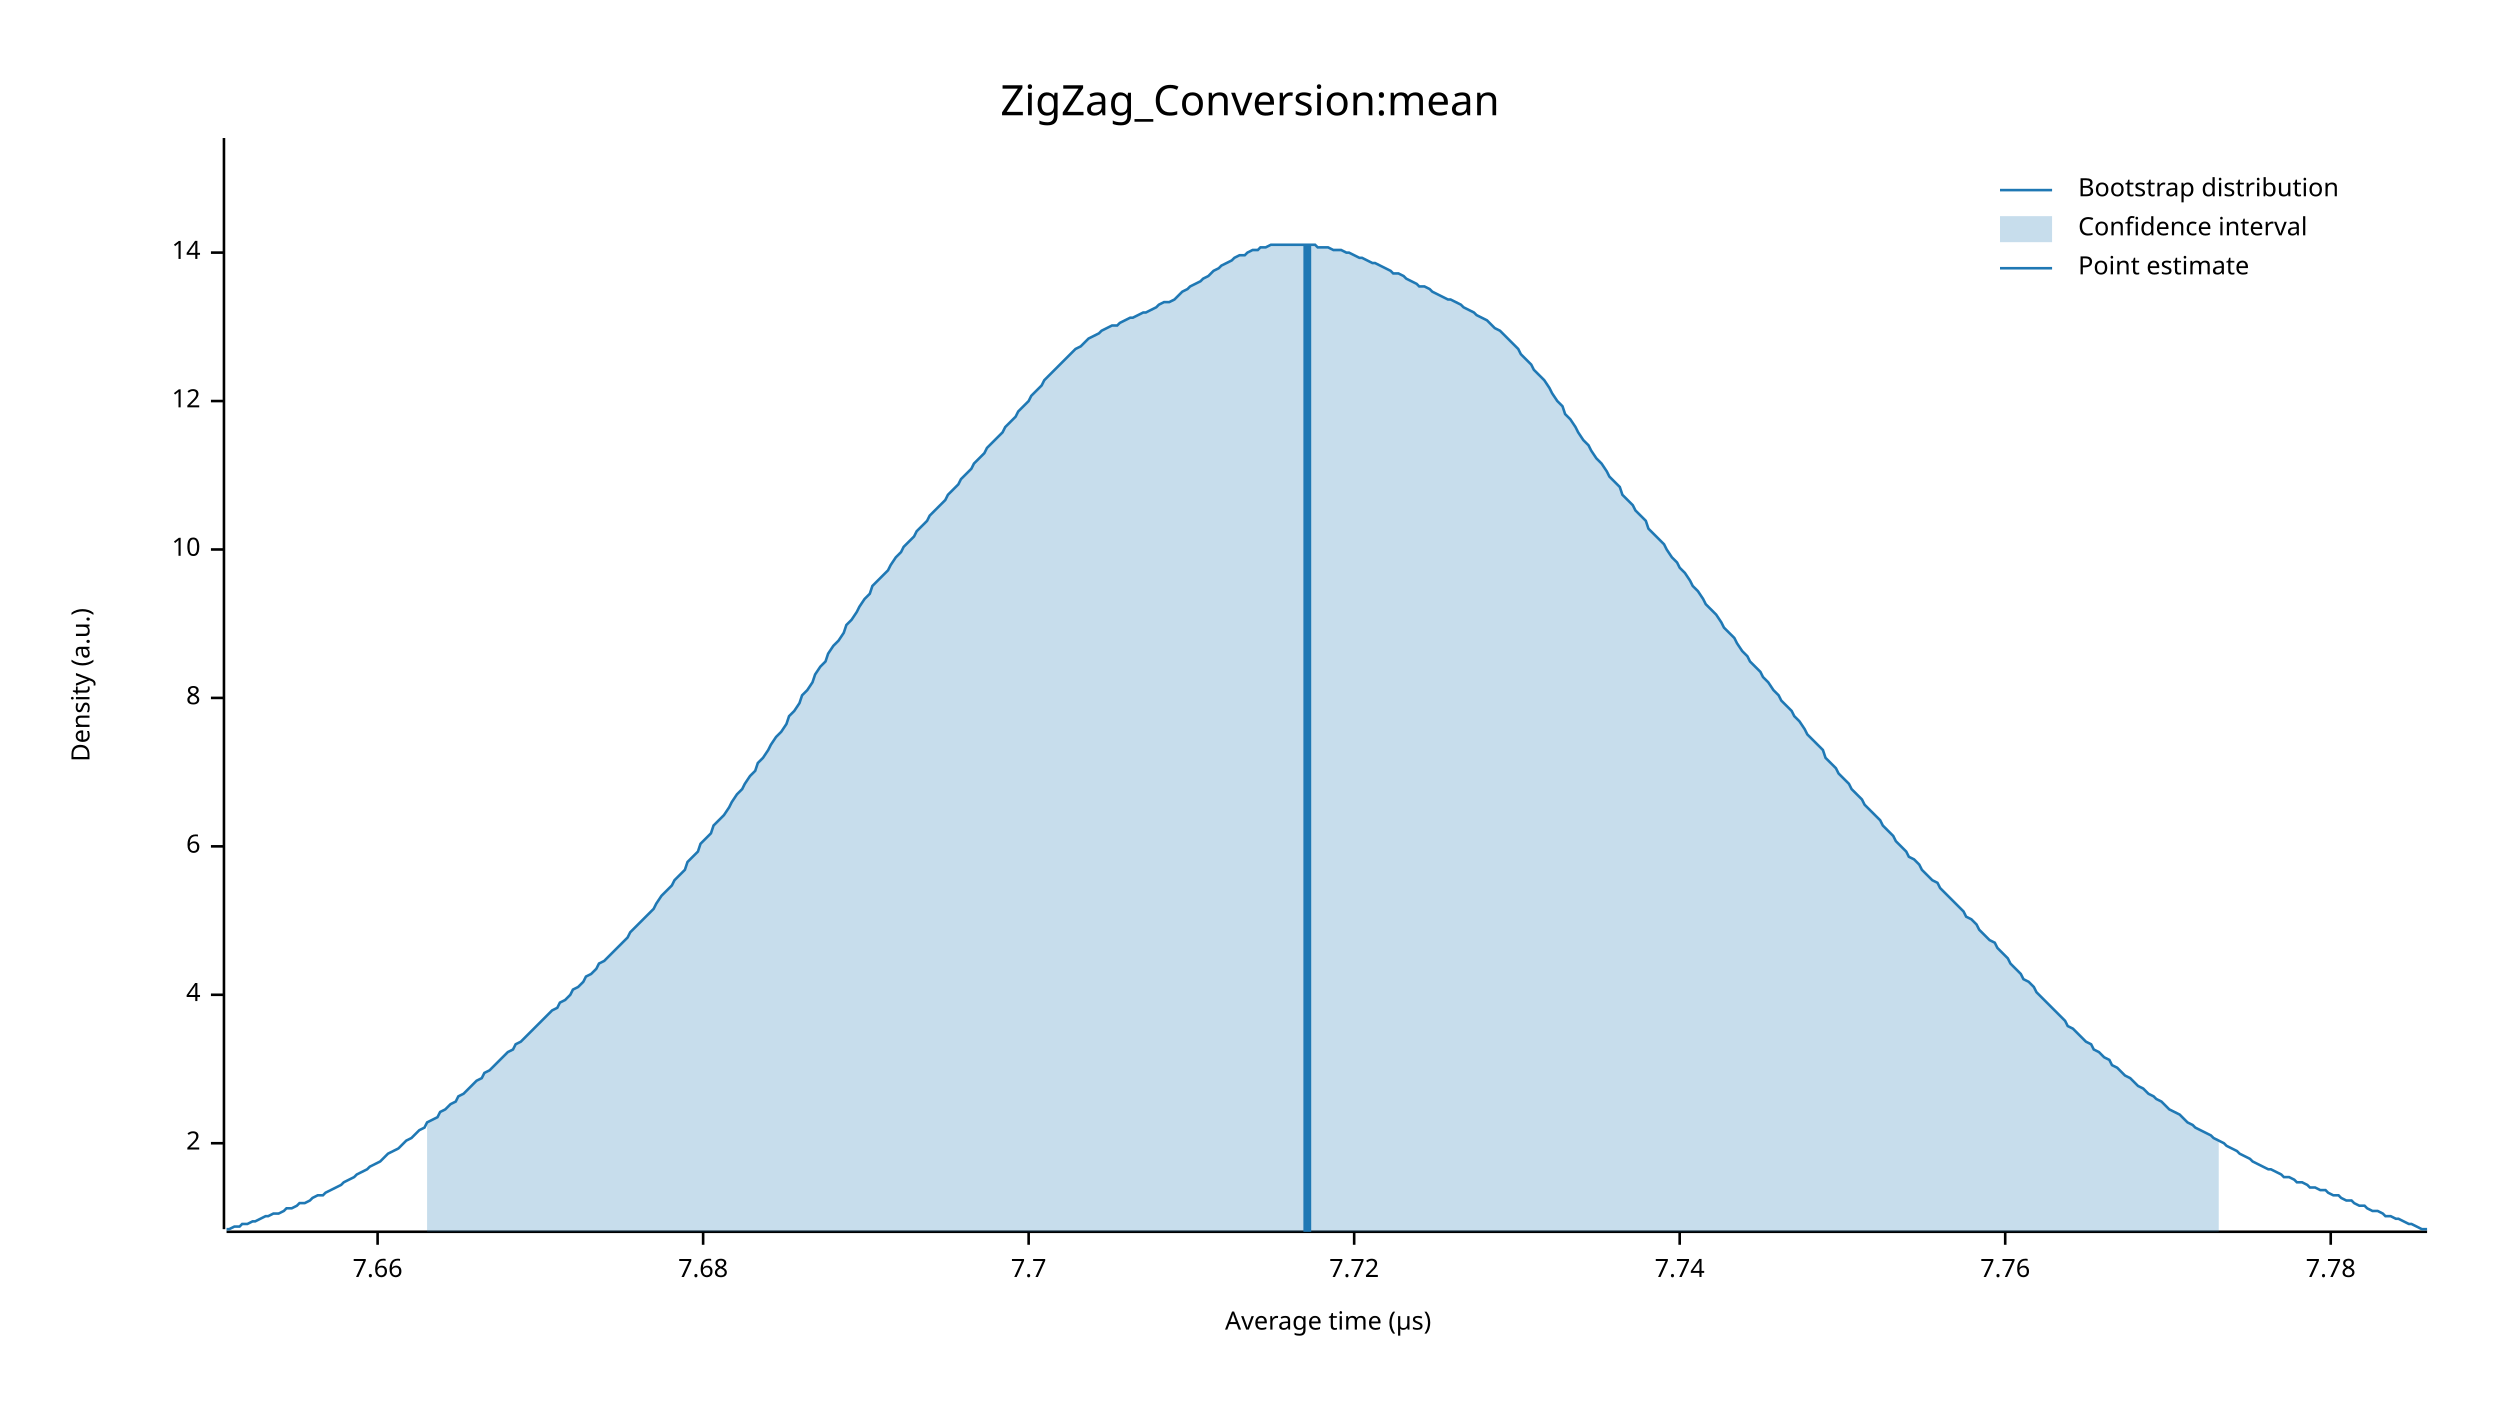
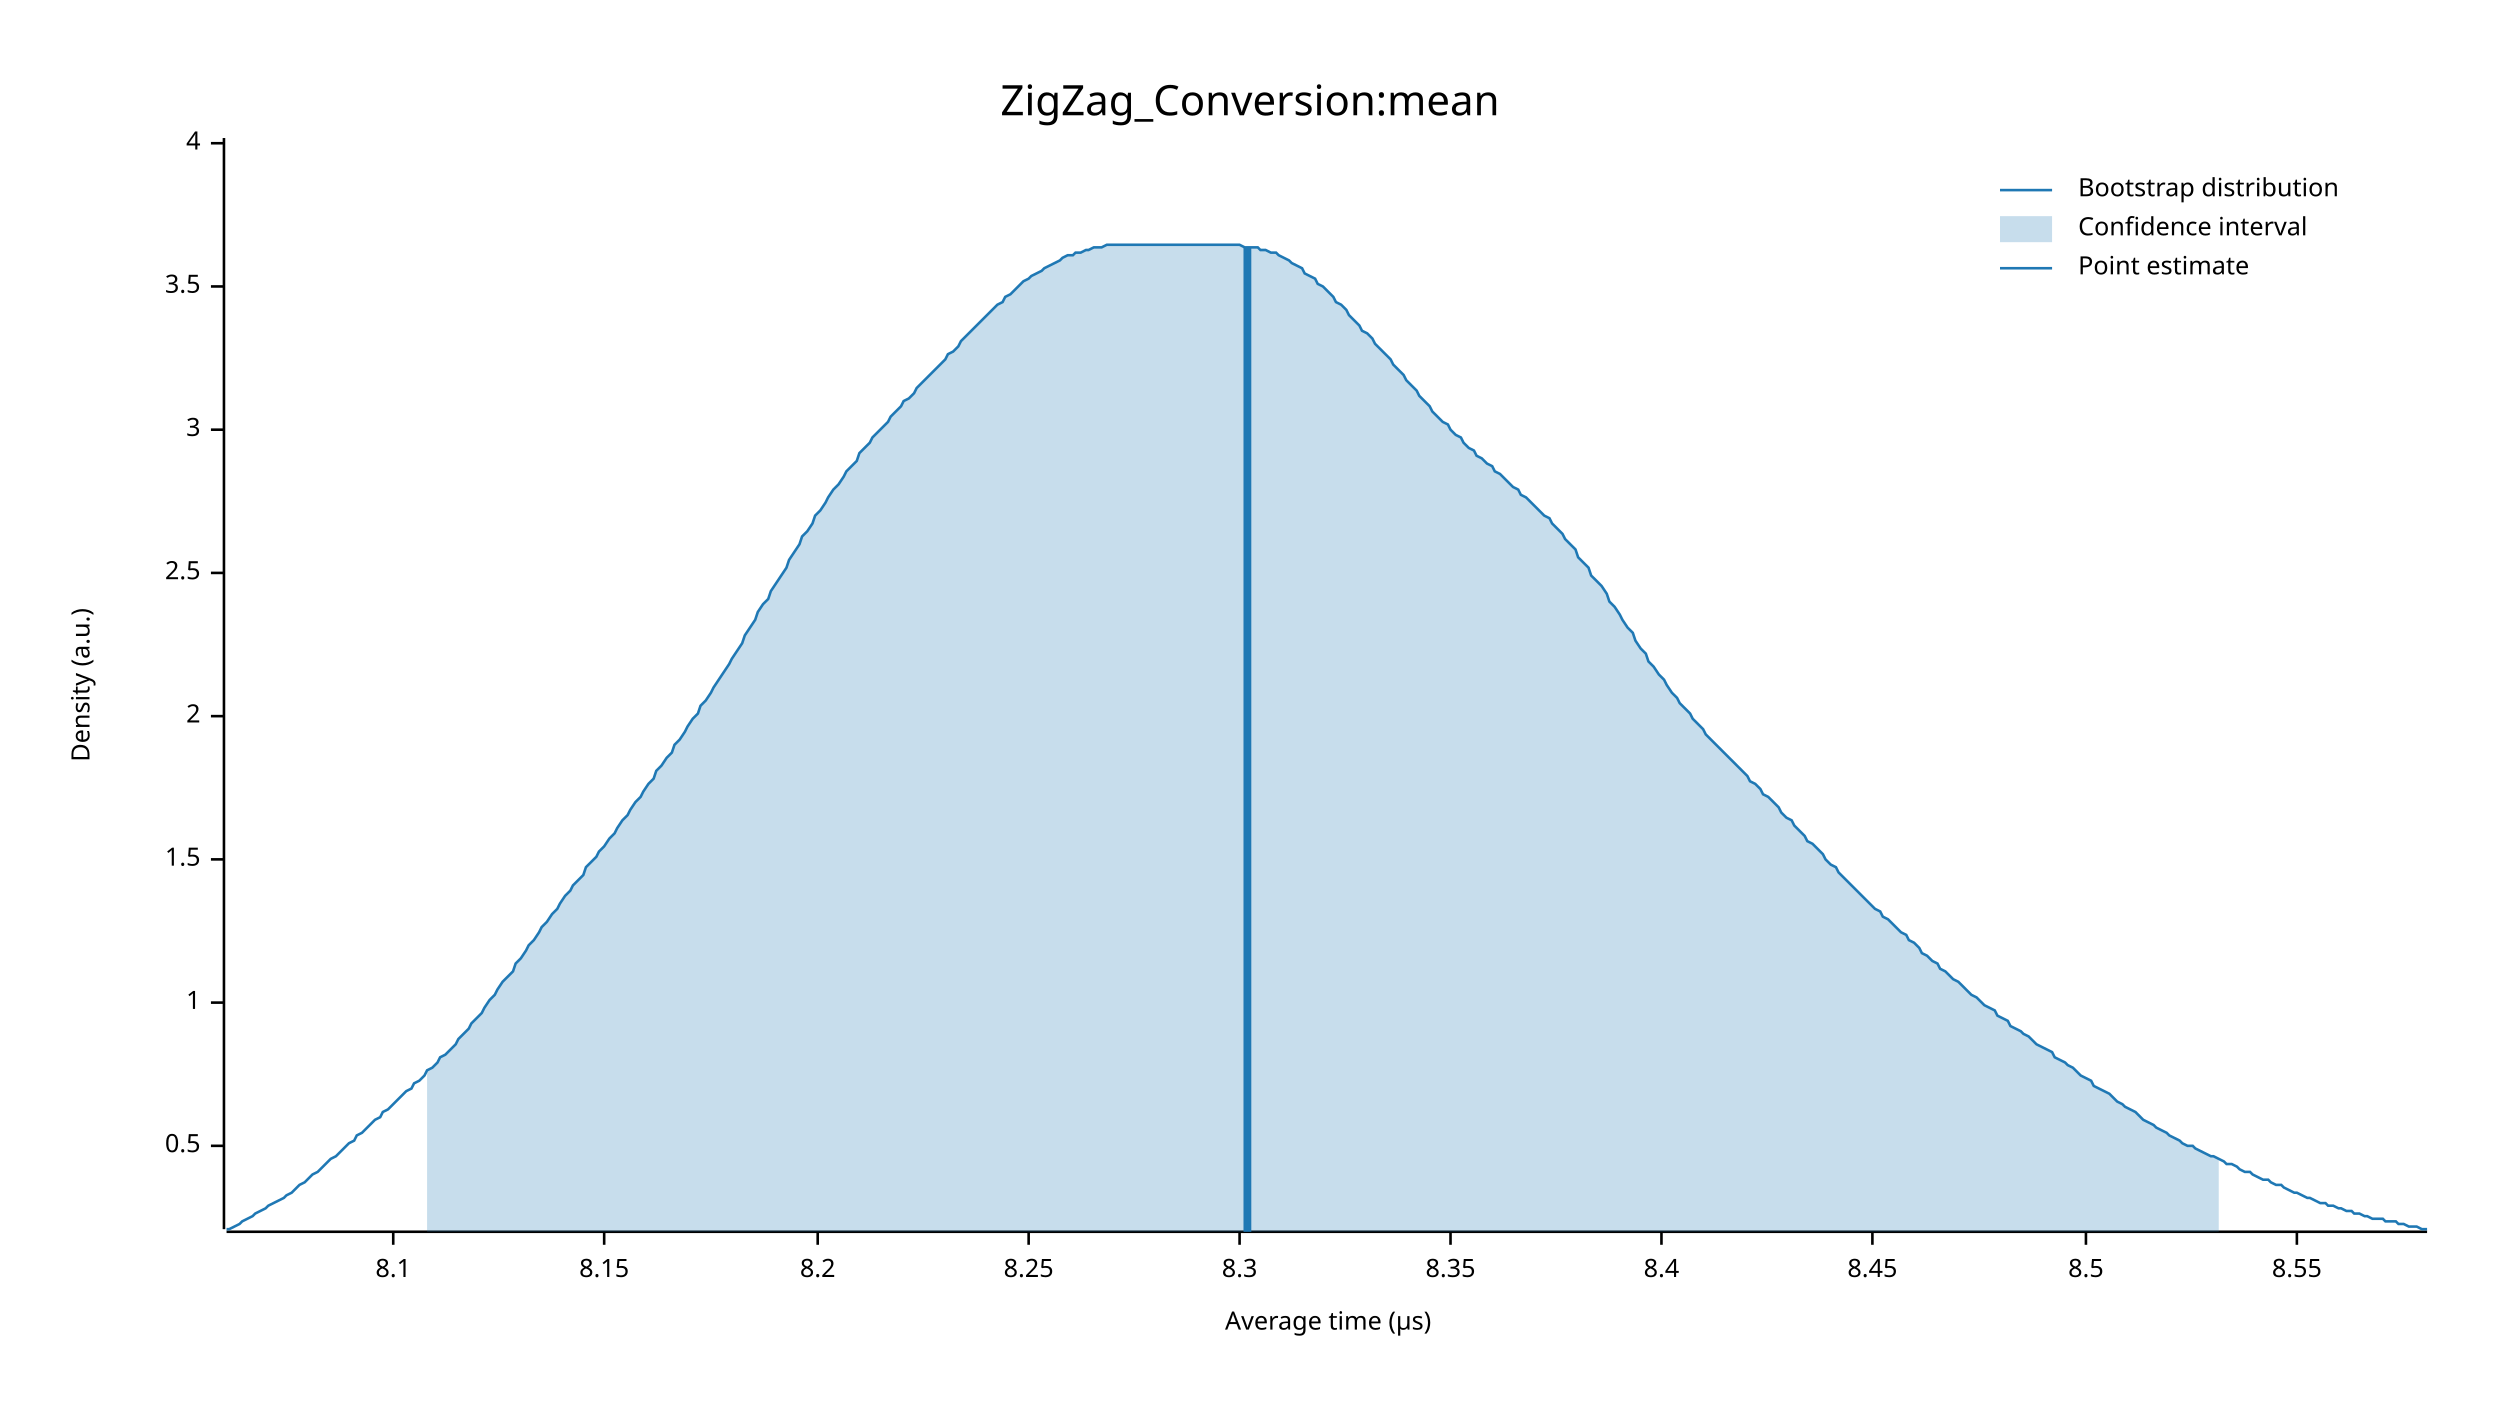
<svg xmlns="http://www.w3.org/2000/svg" width="960" height="540" viewBox="0 0 960 540">
  <text x="480" y="32" dy="0.76em" text-anchor="middle" font-family="sans-serif" font-size="16.129" opacity="1" fill="#000000">
ZigZag_Conversion:mean
</text>
  <text x="27" y="263" dy="0.76em" text-anchor="middle" font-family="sans-serif" font-size="9.677" opacity="1" fill="#000000" transform="rotate(270, 27, 263)">
Density (a.u.)
</text>
  <text x="510" y="513" dy="-0.5ex" text-anchor="middle" font-family="sans-serif" font-size="9.677" opacity="1" fill="#000000">
Average time (µs)
</text>
  <polyline fill="none" opacity="1" stroke="#000000" stroke-width="1" points="86,53 86,472 " />
-   <text x="77" y="439" dy="0.5ex" text-anchor="end" font-family="sans-serif" font-size="9.677" opacity="1" fill="#000000">
+   <text x="77" y="440" dy="0.5ex" text-anchor="end" font-family="sans-serif" font-size="9.677" opacity="1" fill="#000000">
+ 0.5
+ </text>
+   <polyline fill="none" opacity="1" stroke="#000000" stroke-width="1" points="81,440 86,440 " />
+   <text x="77" y="385" dy="0.5ex" text-anchor="end" font-family="sans-serif" font-size="9.677" opacity="1" fill="#000000">
+ 1
+ </text>
+   <polyline fill="none" opacity="1" stroke="#000000" stroke-width="1" points="81,385 86,385 " />
+   <text x="77" y="330" dy="0.5ex" text-anchor="end" font-family="sans-serif" font-size="9.677" opacity="1" fill="#000000">
+ 1.5
+ </text>
+   <polyline fill="none" opacity="1" stroke="#000000" stroke-width="1" points="81,330 86,330 " />
+   <text x="77" y="275" dy="0.5ex" text-anchor="end" font-family="sans-serif" font-size="9.677" opacity="1" fill="#000000">
2
</text>
-   <polyline fill="none" opacity="1" stroke="#000000" stroke-width="1" points="81,439 86,439 " />
-   <text x="77" y="382" dy="0.5ex" text-anchor="end" font-family="sans-serif" font-size="9.677" opacity="1" fill="#000000">
+   <polyline fill="none" opacity="1" stroke="#000000" stroke-width="1" points="81,275 86,275 " />
+   <text x="77" y="220" dy="0.5ex" text-anchor="end" font-family="sans-serif" font-size="9.677" opacity="1" fill="#000000">
+ 2.5
+ </text>
+   <polyline fill="none" opacity="1" stroke="#000000" stroke-width="1" points="81,220 86,220 " />
+   <text x="77" y="165" dy="0.5ex" text-anchor="end" font-family="sans-serif" font-size="9.677" opacity="1" fill="#000000">
+ 3
+ </text>
+   <polyline fill="none" opacity="1" stroke="#000000" stroke-width="1" points="81,165 86,165 " />
+   <text x="77" y="110" dy="0.5ex" text-anchor="end" font-family="sans-serif" font-size="9.677" opacity="1" fill="#000000">
+ 3.5
+ </text>
+   <polyline fill="none" opacity="1" stroke="#000000" stroke-width="1" points="81,110 86,110 " />
+   <text x="77" y="55" dy="0.5ex" text-anchor="end" font-family="sans-serif" font-size="9.677" opacity="1" fill="#000000">
4
</text>
-   <polyline fill="none" opacity="1" stroke="#000000" stroke-width="1" points="81,382 86,382 " />
-   <text x="77" y="325" dy="0.5ex" text-anchor="end" font-family="sans-serif" font-size="9.677" opacity="1" fill="#000000">
- 6
+   <polyline fill="none" opacity="1" stroke="#000000" stroke-width="1" points="81,55 86,55 " />
+   <polyline fill="none" opacity="1" stroke="#000000" stroke-width="1" points="87,473 932,473 " />
+   <text x="151" y="483" dy="0.76em" text-anchor="middle" font-family="sans-serif" font-size="9.677" opacity="1" fill="#000000">
+ 8.1
</text>
-   <polyline fill="none" opacity="1" stroke="#000000" stroke-width="1" points="81,325 86,325 " />
-   <text x="77" y="268" dy="0.5ex" text-anchor="end" font-family="sans-serif" font-size="9.677" opacity="1" fill="#000000">
- 8
+   <polyline fill="none" opacity="1" stroke="#000000" stroke-width="1" points="151,473 151,478 " />
+   <text x="232" y="483" dy="0.76em" text-anchor="middle" font-family="sans-serif" font-size="9.677" opacity="1" fill="#000000">
+ 8.15
</text>
-   <polyline fill="none" opacity="1" stroke="#000000" stroke-width="1" points="81,268 86,268 " />
-   <text x="77" y="211" dy="0.5ex" text-anchor="end" font-family="sans-serif" font-size="9.677" opacity="1" fill="#000000">
- 10
+   <polyline fill="none" opacity="1" stroke="#000000" stroke-width="1" points="232,473 232,478 " />
+   <text x="314" y="483" dy="0.76em" text-anchor="middle" font-family="sans-serif" font-size="9.677" opacity="1" fill="#000000">
+ 8.2
</text>
-   <polyline fill="none" opacity="1" stroke="#000000" stroke-width="1" points="81,211 86,211 " />
-   <text x="77" y="154" dy="0.5ex" text-anchor="end" font-family="sans-serif" font-size="9.677" opacity="1" fill="#000000">
- 12
- </text>
-   <polyline fill="none" opacity="1" stroke="#000000" stroke-width="1" points="81,154 86,154 " />
-   <text x="77" y="97" dy="0.5ex" text-anchor="end" font-family="sans-serif" font-size="9.677" opacity="1" fill="#000000">
- 14
- </text>
-   <polyline fill="none" opacity="1" stroke="#000000" stroke-width="1" points="81,97 86,97 " />
-   <polyline fill="none" opacity="1" stroke="#000000" stroke-width="1" points="87,473 932,473 " />
-   <text x="145" y="483" dy="0.76em" text-anchor="middle" font-family="sans-serif" font-size="9.677" opacity="1" fill="#000000">
- 7.66
- </text>
-   <polyline fill="none" opacity="1" stroke="#000000" stroke-width="1" points="145,473 145,478 " />
-   <text x="270" y="483" dy="0.76em" text-anchor="middle" font-family="sans-serif" font-size="9.677" opacity="1" fill="#000000">
- 7.68
- </text>
-   <polyline fill="none" opacity="1" stroke="#000000" stroke-width="1" points="270,473 270,478 " />
+   <polyline fill="none" opacity="1" stroke="#000000" stroke-width="1" points="314,473 314,478 " />
  <text x="395" y="483" dy="0.76em" text-anchor="middle" font-family="sans-serif" font-size="9.677" opacity="1" fill="#000000">
- 7.7
+ 8.25
</text>
  <polyline fill="none" opacity="1" stroke="#000000" stroke-width="1" points="395,473 395,478 " />
-   <text x="520" y="483" dy="0.76em" text-anchor="middle" font-family="sans-serif" font-size="9.677" opacity="1" fill="#000000">
- 7.72
+   <text x="476" y="483" dy="0.76em" text-anchor="middle" font-family="sans-serif" font-size="9.677" opacity="1" fill="#000000">
+ 8.3
</text>
-   <polyline fill="none" opacity="1" stroke="#000000" stroke-width="1" points="520,473 520,478 " />
-   <text x="645" y="483" dy="0.76em" text-anchor="middle" font-family="sans-serif" font-size="9.677" opacity="1" fill="#000000">
- 7.74
+   <polyline fill="none" opacity="1" stroke="#000000" stroke-width="1" points="476,473 476,478 " />
+   <text x="557" y="483" dy="0.76em" text-anchor="middle" font-family="sans-serif" font-size="9.677" opacity="1" fill="#000000">
+ 8.35
</text>
-   <polyline fill="none" opacity="1" stroke="#000000" stroke-width="1" points="645,473 645,478 " />
-   <text x="770" y="483" dy="0.76em" text-anchor="middle" font-family="sans-serif" font-size="9.677" opacity="1" fill="#000000">
- 7.76
+   <polyline fill="none" opacity="1" stroke="#000000" stroke-width="1" points="557,473 557,478 " />
+   <text x="638" y="483" dy="0.76em" text-anchor="middle" font-family="sans-serif" font-size="9.677" opacity="1" fill="#000000">
+ 8.4
</text>
-   <polyline fill="none" opacity="1" stroke="#000000" stroke-width="1" points="770,473 770,478 " />
-   <text x="895" y="483" dy="0.76em" text-anchor="middle" font-family="sans-serif" font-size="9.677" opacity="1" fill="#000000">
- 7.78
+   <polyline fill="none" opacity="1" stroke="#000000" stroke-width="1" points="638,473 638,478 " />
+   <text x="719" y="483" dy="0.76em" text-anchor="middle" font-family="sans-serif" font-size="9.677" opacity="1" fill="#000000">
+ 8.45
</text>
-   <polyline fill="none" opacity="1" stroke="#000000" stroke-width="1" points="895,473 895,478 " />
-   <polyline fill="none" opacity="1" stroke="#1F78B4" stroke-width="1" points="87,472 88,472 90,471 92,471 93,470 95,470 97,469 98,469 100,468 102,467 103,467 105,466 107,466 109,465 110,464 112,464 114,463 115,462 117,462 119,461 120,460 122,459 124,459 125,458 127,457 129,456 131,455 132,454 134,453 136,452 137,451 139,450 141,449 142,448 144,447 146,446 147,445 149,443 151,442 153,441 154,440 156,438 158,437 159,436 161,434 163,433 164,431 166,430 168,429 169,427 171,426 173,424 175,423 176,421 178,420 180,418 181,417 183,415 185,414 186,412 188,411 190,409 191,408 193,406 195,404 197,403 198,401 200,400 202,398 203,397 205,395 207,393 208,392 210,390 212,388 214,387 215,385 217,384 219,382 220,380 222,379 224,377 225,375 227,374 229,372 230,370 232,369 234,367 236,365 237,364 239,362 241,360 242,358 244,356 246,354 247,353 249,351 251,349 252,347 254,344 256,342 258,340 259,338 261,336 263,334 264,331 266,329 268,327 269,324 271,322 273,320 274,317 276,315 278,313 280,310 281,308 283,305 285,303 286,301 288,298 290,296 291,293 293,291 295,288 296,286 298,283 300,281 302,278 303,275 305,273 307,270 308,267 310,265 312,262 313,259 315,256 317,254 318,251 320,248 322,246 324,243 325,240 327,238 329,235 330,233 332,230 334,228 335,225 337,223 339,221 341,219 342,217 344,214 346,212 347,210 349,208 351,206 352,204 354,202 356,200 357,198 359,196 361,194 363,192 364,190 366,188 368,186 369,184 371,182 373,180 374,178 376,176 378,174 379,172 381,170 383,168 385,166 386,164 388,162 390,160 391,158 393,156 395,154 396,152 398,150 400,148 401,146 403,144 405,142 407,140 408,139 410,137 412,135 413,134 415,133 417,131 418,130 420,129 422,128 423,127 425,126 427,125 429,125 430,124 432,123 434,122 435,122 437,121 439,120 440,120 442,119 444,118 445,117 447,116 449,116 451,115 452,114 454,112 456,111 457,110 459,109 461,108 462,107 464,106 466,104 468,103 469,102 471,101 473,100 474,99 476,98 478,98 479,97 481,96 483,96 484,95 486,95 488,94 490,94 491,94 493,94 495,94 496,94 498,94 500,94 501,94 503,94 505,94 506,95 508,95 510,95 512,96 513,96 515,96 517,97 518,97 520,98 522,99 523,99 525,100 527,101 528,101 530,102 532,103 534,104 535,105 537,105 539,106 540,107 542,108 544,109 545,110 547,110 549,111 550,112 552,113 554,114 556,115 557,115 559,116 561,117 562,118 564,119 566,120 567,121 569,122 571,123 573,125 574,126 576,127 578,129 579,130 581,132 583,134 584,136 586,138 588,140 589,142 591,144 593,146 595,149 596,151 598,154 600,156 601,159 603,161 605,164 606,166 608,169 610,171 611,173 613,176 615,178 617,181 618,183 620,185 622,187 623,190 625,192 627,194 628,196 630,198 632,200 633,203 635,205 637,207 639,209 640,211 642,214 644,216 645,218 647,220 649,223 650,225 652,227 654,230 655,232 657,234 659,236 661,239 662,241 664,243 666,245 667,247 669,250 671,252 672,254 674,256 676,258 677,260 679,262 681,265 683,267 684,269 686,271 688,273 689,275 691,277 693,280 694,282 696,284 698,286 700,288 701,291 703,293 705,295 706,297 708,299 710,301 711,303 713,305 715,307 716,309 718,311 720,313 722,315 723,317 725,319 727,321 728,323 730,325 732,327 733,329 735,330 737,332 738,334 740,336 742,338 744,339 745,341 747,343 749,345 750,346 752,348 754,350 755,352 757,353 759,355 760,357 762,359 764,361 766,362 767,364 769,366 771,368 772,370 774,372 776,374 777,376 779,377 781,379 782,381 784,383 786,385 788,387 789,388 791,390 793,392 794,394 796,395 798,397 799,398 801,400 803,401 804,403 806,404 808,406 810,407 811,409 813,410 815,412 816,413 818,414 820,416 821,417 823,418 825,420 827,421 828,422 830,423 832,425 833,426 835,427 837,428 838,429 840,431 842,432 843,433 845,434 847,435 849,436 850,437 852,438 854,439 855,440 857,441 859,442 860,443 862,444 864,445 865,446 867,447 869,448 871,449 872,449 874,450 876,451 877,452 879,452 881,453 882,454 884,454 886,455 887,456 889,456 891,457 893,457 894,458 896,459 898,459 899,460 901,461 903,461 904,462 906,463 908,463 909,464 911,465 913,465 915,466 916,467 918,467 920,468 921,468 923,469 925,470 926,470 928,471 930,472 932,472 " />
-   <polygon opacity="0.25" fill="#1F78B4" points="164,431 166,430 168,429 169,427 171,426 173,424 175,423 176,421 178,420 180,418 181,417 183,415 185,414 186,412 188,411 190,409 191,408 193,406 195,404 197,403 198,401 200,400 202,398 203,397 205,395 207,393 208,392 210,390 212,388 214,387 215,385 217,384 219,382 220,380 222,379 224,377 225,375 227,374 229,372 230,370 232,369 234,367 236,365 237,364 239,362 241,360 242,358 244,356 246,354 247,353 249,351 251,349 252,347 254,344 256,342 258,340 259,338 261,336 263,334 264,331 266,329 268,327 269,324 271,322 273,320 274,317 276,315 278,313 280,310 281,308 283,305 285,303 286,301 288,298 290,296 291,293 293,291 295,288 296,286 298,283 300,281 302,278 303,275 305,273 307,270 308,267 310,265 312,262 313,259 315,256 317,254 318,251 320,248 322,246 324,243 325,240 327,238 329,235 330,233 332,230 334,228 335,225 337,223 339,221 341,219 342,217 344,214 346,212 347,210 349,208 351,206 352,204 354,202 356,200 357,198 359,196 361,194 363,192 364,190 366,188 368,186 369,184 371,182 373,180 374,178 376,176 378,174 379,172 381,170 383,168 385,166 386,164 388,162 390,160 391,158 393,156 395,154 396,152 398,150 400,148 401,146 403,144 405,142 407,140 408,139 410,137 412,135 413,134 415,133 417,131 418,130 420,129 422,128 423,127 425,126 427,125 429,125 430,124 432,123 434,122 435,122 437,121 439,120 440,120 442,119 444,118 445,117 447,116 449,116 451,115 452,114 454,112 456,111 457,110 459,109 461,108 462,107 464,106 466,104 468,103 469,102 471,101 473,100 474,99 476,98 478,98 479,97 481,96 483,96 484,95 486,95 488,94 490,94 491,94 493,94 495,94 496,94 498,94 500,94 501,94 503,94 505,94 506,95 508,95 510,95 512,96 513,96 515,96 517,97 518,97 520,98 522,99 523,99 525,100 527,101 528,101 530,102 532,103 534,104 535,105 537,105 539,106 540,107 542,108 544,109 545,110 547,110 549,111 550,112 552,113 554,114 556,115 557,115 559,116 561,117 562,118 564,119 566,120 567,121 569,122 571,123 573,125 574,126 576,127 578,129 579,130 581,132 583,134 584,136 586,138 588,140 589,142 591,144 593,146 595,149 596,151 598,154 600,156 601,159 603,161 605,164 606,166 608,169 610,171 611,173 613,176 615,178 617,181 618,183 620,185 622,187 623,190 625,192 627,194 628,196 630,198 632,200 633,203 635,205 637,207 639,209 640,211 642,214 644,216 645,218 647,220 649,223 650,225 652,227 654,230 655,232 657,234 659,236 661,239 662,241 664,243 666,245 667,247 669,250 671,252 672,254 674,256 676,258 677,260 679,262 681,265 683,267 684,269 686,271 688,273 689,275 691,277 693,280 694,282 696,284 698,286 700,288 701,291 703,293 705,295 706,297 708,299 710,301 711,303 713,305 715,307 716,309 718,311 720,313 722,315 723,317 725,319 727,321 728,323 730,325 732,327 733,329 735,330 737,332 738,334 740,336 742,338 744,339 745,341 747,343 749,345 750,346 752,348 754,350 755,352 757,353 759,355 760,357 762,359 764,361 766,362 767,364 769,366 771,368 772,370 774,372 776,374 777,376 779,377 781,379 782,381 784,383 786,385 788,387 789,388 791,390 793,392 794,394 796,395 798,397 799,398 801,400 803,401 804,403 806,404 808,406 810,407 811,409 813,410 815,412 816,413 818,414 820,416 821,417 823,418 825,420 827,421 828,422 830,423 832,425 833,426 835,427 837,428 838,429 840,431 842,432 843,433 845,434 847,435 849,436 850,437 852,438 852,473 164,473 " />
-   <polyline fill="none" opacity="1" stroke="#1F78B4" stroke-width="3" points="502,473 502,94 " />
+   <polyline fill="none" opacity="1" stroke="#000000" stroke-width="1" points="719,473 719,478 " />
+   <text x="801" y="483" dy="0.76em" text-anchor="middle" font-family="sans-serif" font-size="9.677" opacity="1" fill="#000000">
+ 8.5
+ </text>
+   <polyline fill="none" opacity="1" stroke="#000000" stroke-width="1" points="801,473 801,478 " />
+   <text x="882" y="483" dy="0.76em" text-anchor="middle" font-family="sans-serif" font-size="9.677" opacity="1" fill="#000000">
+ 8.55
+ </text>
+   <polyline fill="none" opacity="1" stroke="#000000" stroke-width="1" points="882,473 882,478 " />
+   <polyline fill="none" opacity="1" stroke="#1F78B4" stroke-width="1" points="87,472 88,472 90,471 92,470 93,469 95,468 97,467 98,466 100,465 102,464 103,463 105,462 107,461 109,460 110,459 112,458 114,456 115,455 117,454 119,452 120,451 122,450 124,448 125,447 127,445 129,444 131,442 132,441 134,439 136,438 137,436 139,435 141,433 142,432 144,430 146,429 147,427 149,426 151,424 153,422 154,421 156,419 158,418 159,416 161,415 163,413 164,411 166,410 168,408 169,406 171,405 173,403 175,401 176,399 178,397 180,395 181,393 183,391 185,389 186,387 188,384 190,382 191,380 193,377 195,375 197,373 198,370 200,368 202,365 203,363 205,361 207,358 208,356 210,354 212,351 214,349 215,347 217,344 219,342 220,340 222,338 224,336 225,333 227,331 229,329 230,327 232,325 234,322 236,320 237,318 239,315 241,313 242,311 244,308 246,306 247,304 249,301 251,299 252,296 254,294 256,291 258,289 259,286 261,284 263,281 264,279 266,276 268,274 269,271 271,269 273,266 274,264 276,261 278,258 280,255 281,253 283,250 285,247 286,244 288,241 290,238 291,235 293,232 295,230 296,227 298,224 300,221 302,218 303,215 305,212 307,209 308,206 310,204 312,201 313,198 315,196 317,193 318,191 320,188 322,186 324,183 325,181 327,179 329,177 330,174 332,172 334,170 335,168 337,166 339,164 341,162 342,160 344,158 346,156 347,154 349,153 351,151 352,149 354,147 356,145 357,144 359,142 361,140 363,138 364,136 366,135 368,133 369,131 371,129 373,127 374,126 376,124 378,122 379,121 381,119 383,117 385,116 386,114 388,113 390,111 391,110 393,108 395,107 396,106 398,105 400,104 401,103 403,102 405,101 407,100 408,99 410,98 412,98 413,97 415,97 417,96 418,96 420,95 422,95 423,95 425,94 427,94 429,94 430,94 432,94 434,94 435,94 437,94 439,94 440,94 442,94 444,94 445,94 447,94 449,94 451,94 452,94 454,94 456,94 457,94 459,94 461,94 462,94 464,94 466,94 468,94 469,94 471,94 473,94 474,94 476,94 478,95 479,95 481,95 483,95 484,96 486,96 488,97 490,97 491,98 493,99 495,100 496,101 498,102 500,103 501,105 503,106 505,107 506,109 508,110 510,112 512,114 513,116 515,117 517,119 518,121 520,123 522,125 523,127 525,128 527,130 528,132 530,134 532,136 534,138 535,140 537,142 539,144 540,146 542,148 544,150 545,152 547,154 549,156 550,158 552,160 554,162 556,163 557,165 559,167 561,168 562,170 564,172 566,173 567,175 569,176 571,178 573,179 574,181 576,182 578,184 579,185 581,187 583,188 584,190 586,191 588,193 589,194 591,196 593,198 595,199 596,201 598,203 600,205 601,207 603,209 605,211 606,214 608,216 610,218 611,221 613,223 615,225 617,228 618,231 620,233 622,236 623,238 625,241 627,243 628,246 630,249 632,251 633,254 635,256 637,259 639,261 640,263 642,266 644,268 645,270 647,272 649,274 650,276 652,278 654,280 655,282 657,284 659,286 661,288 662,289 664,291 666,293 667,294 669,296 671,298 672,300 674,301 676,303 677,305 679,306 681,308 683,310 684,312 686,314 688,315 689,317 691,319 693,321 694,323 696,324 698,326 700,328 701,330 703,332 705,333 706,335 708,337 710,339 711,340 713,342 715,344 716,345 718,347 720,349 722,350 723,352 725,353 727,355 728,356 730,358 732,359 733,361 735,362 737,364 738,366 740,367 742,369 744,370 745,372 747,373 749,375 750,376 752,377 754,379 755,380 757,382 759,383 760,384 762,386 764,387 766,388 767,390 769,391 771,392 772,394 774,395 776,396 777,397 779,398 781,400 782,401 784,402 786,403 788,404 789,406 791,407 793,408 794,409 796,410 798,412 799,413 801,414 803,415 804,417 806,418 808,419 810,420 811,421 813,423 815,424 816,425 818,426 820,427 821,428 823,430 825,431 827,432 828,433 830,434 832,435 833,436 835,437 837,438 838,439 840,440 842,440 843,441 845,442 847,443 849,444 850,444 852,445 854,446 855,447 857,447 859,448 860,449 862,450 864,450 865,451 867,452 869,453 871,453 872,454 874,455 876,455 877,456 879,457 881,458 882,458 884,459 886,460 887,460 889,461 891,462 893,462 894,463 896,463 898,464 899,464 901,465 903,465 904,466 906,466 908,467 909,467 911,468 913,468 915,468 916,469 918,469 920,469 921,470 923,470 925,471 926,471 928,471 930,472 932,472 " />
+   <polygon opacity="0.25" fill="#1F78B4" points="164,411 166,410 168,408 169,406 171,405 173,403 175,401 176,399 178,397 180,395 181,393 183,391 185,389 186,387 188,384 190,382 191,380 193,377 195,375 197,373 198,370 200,368 202,365 203,363 205,361 207,358 208,356 210,354 212,351 214,349 215,347 217,344 219,342 220,340 222,338 224,336 225,333 227,331 229,329 230,327 232,325 234,322 236,320 237,318 239,315 241,313 242,311 244,308 246,306 247,304 249,301 251,299 252,296 254,294 256,291 258,289 259,286 261,284 263,281 264,279 266,276 268,274 269,271 271,269 273,266 274,264 276,261 278,258 280,255 281,253 283,250 285,247 286,244 288,241 290,238 291,235 293,232 295,230 296,227 298,224 300,221 302,218 303,215 305,212 307,209 308,206 310,204 312,201 313,198 315,196 317,193 318,191 320,188 322,186 324,183 325,181 327,179 329,177 330,174 332,172 334,170 335,168 337,166 339,164 341,162 342,160 344,158 346,156 347,154 349,153 351,151 352,149 354,147 356,145 357,144 359,142 361,140 363,138 364,136 366,135 368,133 369,131 371,129 373,127 374,126 376,124 378,122 379,121 381,119 383,117 385,116 386,114 388,113 390,111 391,110 393,108 395,107 396,106 398,105 400,104 401,103 403,102 405,101 407,100 408,99 410,98 412,98 413,97 415,97 417,96 418,96 420,95 422,95 423,95 425,94 427,94 429,94 430,94 432,94 434,94 435,94 437,94 439,94 440,94 442,94 444,94 445,94 447,94 449,94 451,94 452,94 454,94 456,94 457,94 459,94 461,94 462,94 464,94 466,94 468,94 469,94 471,94 473,94 474,94 476,94 478,95 479,95 481,95 483,95 484,96 486,96 488,97 490,97 491,98 493,99 495,100 496,101 498,102 500,103 501,105 503,106 505,107 506,109 508,110 510,112 512,114 513,116 515,117 517,119 518,121 520,123 522,125 523,127 525,128 527,130 528,132 530,134 532,136 534,138 535,140 537,142 539,144 540,146 542,148 544,150 545,152 547,154 549,156 550,158 552,160 554,162 556,163 557,165 559,167 561,168 562,170 564,172 566,173 567,175 569,176 571,178 573,179 574,181 576,182 578,184 579,185 581,187 583,188 584,190 586,191 588,193 589,194 591,196 593,198 595,199 596,201 598,203 600,205 601,207 603,209 605,211 606,214 608,216 610,218 611,221 613,223 615,225 617,228 618,231 620,233 622,236 623,238 625,241 627,243 628,246 630,249 632,251 633,254 635,256 637,259 639,261 640,263 642,266 644,268 645,270 647,272 649,274 650,276 652,278 654,280 655,282 657,284 659,286 661,288 662,289 664,291 666,293 667,294 669,296 671,298 672,300 674,301 676,303 677,305 679,306 681,308 683,310 684,312 686,314 688,315 689,317 691,319 693,321 694,323 696,324 698,326 700,328 701,330 703,332 705,333 706,335 708,337 710,339 711,340 713,342 715,344 716,345 718,347 720,349 722,350 723,352 725,353 727,355 728,356 730,358 732,359 733,361 735,362 737,364 738,366 740,367 742,369 744,370 745,372 747,373 749,375 750,376 752,377 754,379 755,380 757,382 759,383 760,384 762,386 764,387 766,388 767,390 769,391 771,392 772,394 774,395 776,396 777,397 779,398 781,400 782,401 784,402 786,403 788,404 789,406 791,407 793,408 794,409 796,410 798,412 799,413 801,414 803,415 804,417 806,418 808,419 810,420 811,421 813,423 815,424 816,425 818,426 820,427 821,428 823,430 825,431 827,432 828,433 830,434 832,435 833,436 835,437 837,438 838,439 840,440 842,440 843,441 845,442 847,443 849,444 850,444 852,445 852,473 164,473 " />
+   <polyline fill="none" opacity="1" stroke="#1F78B4" stroke-width="3" points="479,473 479,95 " />
  <text x="798" y="68" dy="0.76em" text-anchor="start" font-family="sans-serif" font-size="9.677" opacity="1" fill="#000000">
Bootstrap distribution
</text>
  <text x="798" y="83" dy="0.76em" text-anchor="start" font-family="sans-serif" font-size="9.677" opacity="1" fill="#000000">
Confidence interval
</text>
  <text x="798" y="98" dy="0.76em" text-anchor="start" font-family="sans-serif" font-size="9.677" opacity="1" fill="#000000">
Point estimate
</text>
  <polyline fill="none" opacity="1" stroke="#1F78B4" stroke-width="1" points="768,73 788,73 " />
  <rect x="768" y="83" width="20" height="10" opacity="0.25" fill="#1F78B4" stroke="none" />
  <polyline fill="none" opacity="1" stroke="#1F78B4" stroke-width="1" points="768,103 788,103 " />
</svg>
